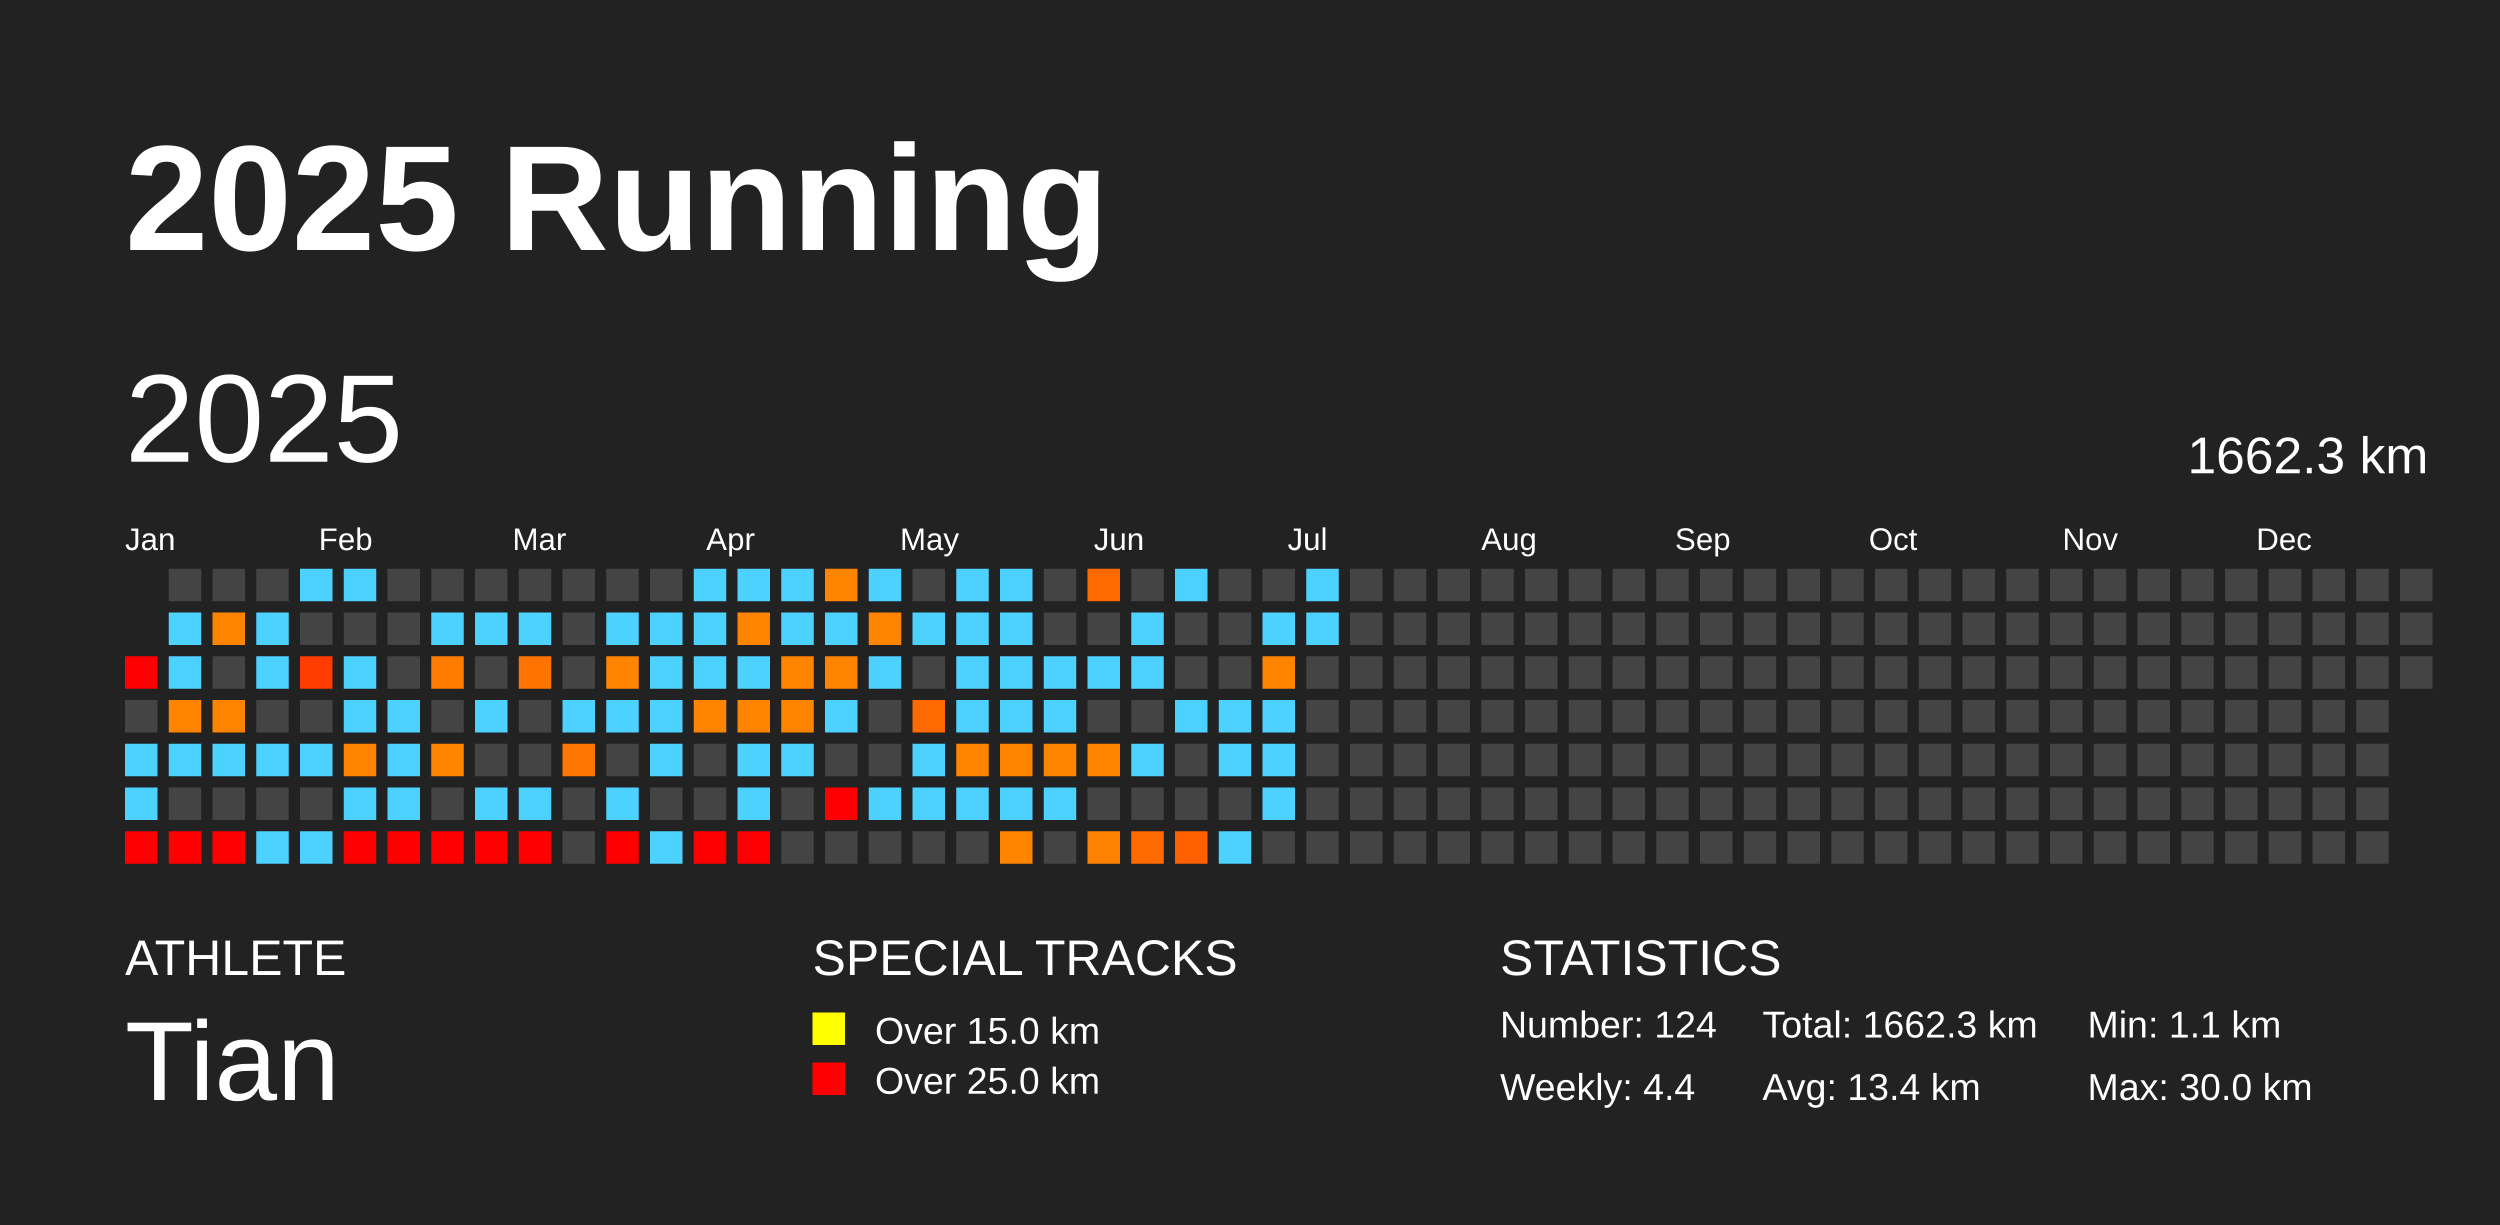
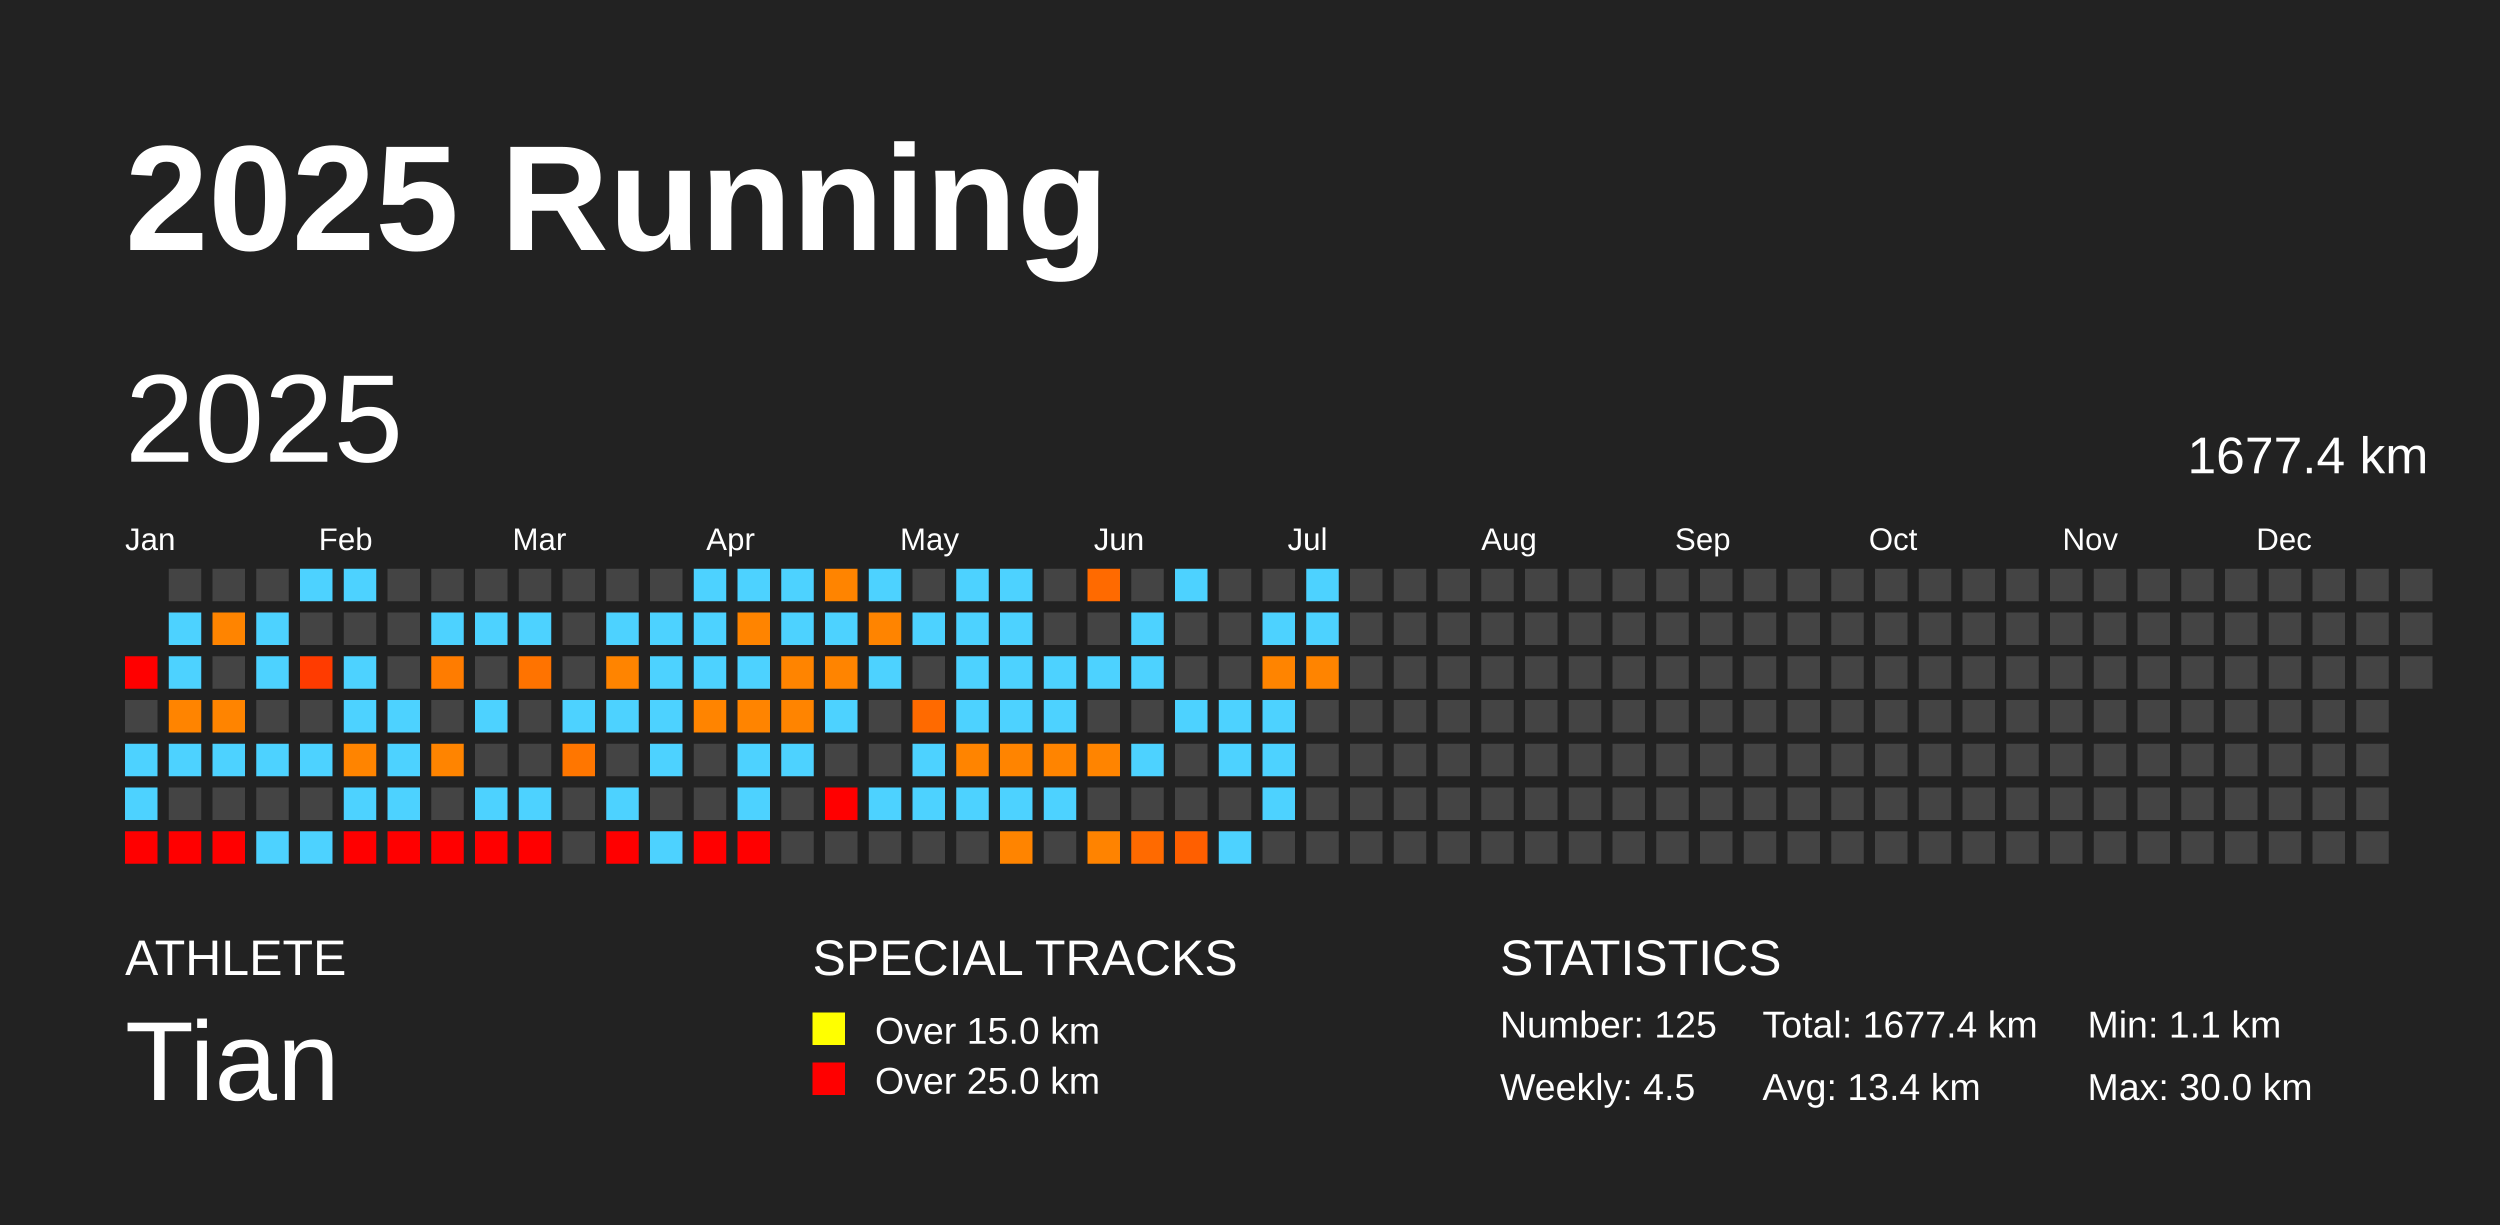
<svg xmlns="http://www.w3.org/2000/svg" baseProfile="full" height="98mm" version="1.1" viewBox="0,0,200,98" width="200mm">
  <defs />
  <rect fill="#222222" height="98" width="200" x="0" y="0" />
  <text fill="#FFFFFF" style="font-size:12px; font-family:Arial; font-weight:bold;" x="10" y="20">2025 Running</text>
  <text fill="#FFFFFF" style="font-size:4px; font-family:Arial" x="10" y="78">ATHLETE</text>
  <text fill="#FFFFFF" style="font-size:9px; font-family:Arial" x="10" y="88">Tian</text>
  <text fill="#FFFFFF" style="font-size:4px; font-family:Arial" x="65" y="78">SPECIAL TRACKS</text>
  <rect fill="yellow" height="2.6" width="2.6" x="65" y="81" />
  <text fill="#FFFFFF" style="font-size:3px; font-family:Arial" x="70" y="83.5">Over 15.0 km</text>
  <rect fill="red" height="2.6" width="2.6" x="65" y="85" />
  <text fill="#FFFFFF" style="font-size:3px; font-family:Arial" x="70" y="87.5">Over 25.0 km</text>
  <text fill="#FFFFFF" style="font-size:4px; font-family:Arial" x="120" y="78">STATISTICS</text>
-   <text fill="#FFFFFF" style="font-size:3px; font-family:Arial" x="120" y="83">Number: 124</text>
-   <text fill="#FFFFFF" style="font-size:3px; font-family:Arial" x="120" y="88">Weekly: 4.4</text>
-   <text fill="#FFFFFF" style="font-size:3px; font-family:Arial" x="141" y="83">Total: 1662.3 km</text>
+   <text fill="#FFFFFF" style="font-size:3px; font-family:Arial" x="120" y="83">Number: 125</text>
+   <text fill="#FFFFFF" style="font-size:3px; font-family:Arial" x="120" y="88">Weekly: 4.5</text>
+   <text fill="#FFFFFF" style="font-size:3px; font-family:Arial" x="141" y="83">Total: 1677.4 km</text>
  <text fill="#FFFFFF" style="font-size:3px; font-family:Arial" x="141" y="88">Avg: 13.4 km</text>
  <text fill="#FFFFFF" style="font-size:3px; font-family:Arial" x="167" y="83">Min: 1.1 km</text>
  <text fill="#FFFFFF" style="font-size:3px; font-family:Arial" x="167" y="88">Max: 30.0 km</text>
  <text dominant-baseline="hanging" fill="#FFFFFF" style="font-size:10.0px; font-family:Arial;" x="10" y="30">2025</text>
-   <text dominant-baseline="hanging" fill="#FFFFFF" style="font-size:4.125px; font-family:Arial;" x="175" y="35">1662.3 km</text>
+   <text dominant-baseline="hanging" fill="#FFFFFF" style="font-size:4.125px; font-family:Arial;" x="175" y="35">1677.4 km</text>
  <text fill="#FFFFFF" style="font-size:2.5px; font-family:Arial" x="10.0" y="44">Jan</text>
  <text fill="#FFFFFF" style="font-size:2.5px; font-family:Arial" x="25.5" y="44">Feb</text>
  <text fill="#FFFFFF" style="font-size:2.5px; font-family:Arial" x="41.0" y="44">Mar</text>
  <text fill="#FFFFFF" style="font-size:2.5px; font-family:Arial" x="56.5" y="44">Apr</text>
  <text fill="#FFFFFF" style="font-size:2.5px; font-family:Arial" x="72.0" y="44">May</text>
  <text fill="#FFFFFF" style="font-size:2.5px; font-family:Arial" x="87.5" y="44">Jun</text>
  <text fill="#FFFFFF" style="font-size:2.5px; font-family:Arial" x="103.0" y="44">Jul</text>
  <text fill="#FFFFFF" style="font-size:2.5px; font-family:Arial" x="118.5" y="44">Aug</text>
  <text fill="#FFFFFF" style="font-size:2.5px; font-family:Arial" x="134.0" y="44">Sep</text>
  <text fill="#FFFFFF" style="font-size:2.5px; font-family:Arial" x="149.5" y="44">Oct</text>
  <text fill="#FFFFFF" style="font-size:2.5px; font-family:Arial" x="165.0" y="44">Nov</text>
  <text fill="#FFFFFF" style="font-size:2.5px; font-family:Arial" x="180.5" y="44">Dec</text>
  <rect fill="red" height="2.6" width="2.6" x="10.0" y="52.5" />
  <rect fill="#444444" height="2.6" width="2.6" x="10.0" y="56.0" />
  <rect fill="#4dd2ff" height="2.6" width="2.6" x="10.0" y="59.5" />
  <rect fill="#4dd2ff" height="2.6" width="2.6" x="10.0" y="63.0" />
  <rect fill="red" height="2.6" width="2.6" x="10.0" y="66.5" />
  <rect fill="#444444" height="2.6" width="2.6" x="13.5" y="45.5" />
  <rect fill="#4dd2ff" height="2.6" width="2.6" x="13.5" y="49.0" />
  <rect fill="#4dd2ff" height="2.6" width="2.6" x="13.5" y="52.5" />
  <rect fill="#ff8400" height="2.6" width="2.6" x="13.5" y="56.0" />
  <rect fill="#4dd2ff" height="2.6" width="2.6" x="13.5" y="59.5" />
  <rect fill="#444444" height="2.6" width="2.6" x="13.5" y="63.0" />
  <rect fill="red" height="2.6" width="2.6" x="13.5" y="66.5" />
  <rect fill="#444444" height="2.6" width="2.6" x="17.0" y="45.5" />
  <rect fill="#ff8400" height="2.6" width="2.6" x="17.0" y="49.0" />
  <rect fill="#444444" height="2.6" width="2.6" x="17.0" y="52.5" />
  <rect fill="#ff8400" height="2.6" width="2.6" x="17.0" y="56.0" />
  <rect fill="#4dd2ff" height="2.6" width="2.6" x="17.0" y="59.5" />
  <rect fill="#444444" height="2.6" width="2.6" x="17.0" y="63.0" />
  <rect fill="red" height="2.6" width="2.6" x="17.0" y="66.5" />
  <rect fill="#444444" height="2.6" width="2.6" x="20.5" y="45.5" />
  <rect fill="#4dd2ff" height="2.6" width="2.6" x="20.5" y="49.0" />
  <rect fill="#4dd2ff" height="2.6" width="2.6" x="20.5" y="52.5" />
  <rect fill="#444444" height="2.6" width="2.6" x="20.5" y="56.0" />
  <rect fill="#4dd2ff" height="2.6" width="2.6" x="20.5" y="59.5" />
  <rect fill="#444444" height="2.6" width="2.6" x="20.5" y="63.0" />
  <rect fill="#4dd2ff" height="2.6" width="2.6" x="20.5" y="66.5" />
  <rect fill="#4dd2ff" height="2.6" width="2.6" x="24.0" y="45.5" />
  <rect fill="#444444" height="2.6" width="2.6" x="24.0" y="49.0" />
  <rect fill="#ff3b00" height="2.6" width="2.6" x="24.0" y="52.5" />
  <rect fill="#444444" height="2.6" width="2.6" x="24.0" y="56.0" />
  <rect fill="#4dd2ff" height="2.6" width="2.6" x="24.0" y="59.5" />
  <rect fill="#444444" height="2.6" width="2.6" x="24.0" y="63.0" />
  <rect fill="#4dd2ff" height="2.6" width="2.6" x="24.0" y="66.5" />
  <rect fill="#4dd2ff" height="2.6" width="2.6" x="27.5" y="45.5" />
  <rect fill="#444444" height="2.6" width="2.6" x="27.5" y="49.0" />
  <rect fill="#4dd2ff" height="2.6" width="2.6" x="27.5" y="52.5" />
  <rect fill="#4dd2ff" height="2.6" width="2.6" x="27.5" y="56.0" />
  <rect fill="#ff8400" height="2.6" width="2.6" x="27.5" y="59.5" />
  <rect fill="#4dd2ff" height="2.6" width="2.6" x="27.5" y="63.0" />
  <rect fill="red" height="2.6" width="2.6" x="27.5" y="66.5" />
  <rect fill="#444444" height="2.6" width="2.6" x="31.0" y="45.5" />
  <rect fill="#444444" height="2.6" width="2.6" x="31.0" y="49.0" />
  <rect fill="#444444" height="2.6" width="2.6" x="31.0" y="52.5" />
  <rect fill="#4dd2ff" height="2.6" width="2.6" x="31.0" y="56.0" />
  <rect fill="#4dd2ff" height="2.6" width="2.6" x="31.0" y="59.5" />
  <rect fill="#4dd2ff" height="2.6" width="2.6" x="31.0" y="63.0" />
  <rect fill="red" height="2.6" width="2.6" x="31.0" y="66.5" />
  <rect fill="#444444" height="2.6" width="2.6" x="34.5" y="45.5" />
  <rect fill="#4dd2ff" height="2.6" width="2.6" x="34.5" y="49.0" />
  <rect fill="#ff7c00" height="2.6" width="2.6" x="34.5" y="52.5" />
  <rect fill="#444444" height="2.6" width="2.6" x="34.5" y="56.0" />
  <rect fill="#ff8400" height="2.6" width="2.6" x="34.5" y="59.5" />
  <rect fill="#444444" height="2.6" width="2.6" x="34.5" y="63.0" />
  <rect fill="red" height="2.6" width="2.6" x="34.5" y="66.5" />
  <rect fill="#444444" height="2.6" width="2.6" x="38.0" y="45.5" />
  <rect fill="#4dd2ff" height="2.6" width="2.6" x="38.0" y="49.0" />
  <rect fill="#444444" height="2.6" width="2.6" x="38.0" y="52.5" />
  <rect fill="#4dd2ff" height="2.6" width="2.6" x="38.0" y="56.0" />
  <rect fill="#444444" height="2.6" width="2.6" x="38.0" y="59.5" />
  <rect fill="#4dd2ff" height="2.6" width="2.6" x="38.0" y="63.0" />
  <rect fill="red" height="2.6" width="2.6" x="38.0" y="66.5" />
  <rect fill="#444444" height="2.6" width="2.6" x="41.5" y="45.5" />
  <rect fill="#4dd2ff" height="2.6" width="2.6" x="41.5" y="49.0" />
  <rect fill="#ff7300" height="2.6" width="2.6" x="41.5" y="52.5" />
  <rect fill="#444444" height="2.6" width="2.6" x="41.5" y="56.0" />
  <rect fill="#444444" height="2.6" width="2.6" x="41.5" y="59.5" />
  <rect fill="#4dd2ff" height="2.6" width="2.6" x="41.5" y="63.0" />
  <rect fill="red" height="2.6" width="2.6" x="41.5" y="66.5" />
  <rect fill="#444444" height="2.6" width="2.6" x="45.0" y="45.5" />
  <rect fill="#444444" height="2.6" width="2.6" x="45.0" y="49.0" />
  <rect fill="#444444" height="2.6" width="2.6" x="45.0" y="52.5" />
  <rect fill="#4dd2ff" height="2.6" width="2.6" x="45.0" y="56.0" />
  <rect fill="#ff7600" height="2.6" width="2.6" x="45.0" y="59.5" />
  <rect fill="#444444" height="2.6" width="2.6" x="45.0" y="63.0" />
  <rect fill="#444444" height="2.6" width="2.6" x="45.0" y="66.5" />
  <rect fill="#444444" height="2.6" width="2.6" x="48.5" y="45.5" />
  <rect fill="#4dd2ff" height="2.6" width="2.6" x="48.5" y="49.0" />
  <rect fill="#ff8400" height="2.6" width="2.6" x="48.5" y="52.5" />
  <rect fill="#4dd2ff" height="2.6" width="2.6" x="48.5" y="56.0" />
  <rect fill="#444444" height="2.6" width="2.6" x="48.5" y="59.5" />
  <rect fill="#4dd2ff" height="2.6" width="2.6" x="48.5" y="63.0" />
  <rect fill="red" height="2.6" width="2.6" x="48.5" y="66.5" />
  <rect fill="#444444" height="2.6" width="2.6" x="52.0" y="45.5" />
  <rect fill="#4dd2ff" height="2.6" width="2.6" x="52.0" y="49.0" />
  <rect fill="#4dd2ff" height="2.6" width="2.6" x="52.0" y="52.5" />
  <rect fill="#4dd2ff" height="2.6" width="2.6" x="52.0" y="56.0" />
  <rect fill="#4dd2ff" height="2.6" width="2.6" x="52.0" y="59.5" />
  <rect fill="#444444" height="2.6" width="2.6" x="52.0" y="63.0" />
  <rect fill="#4dd2ff" height="2.6" width="2.6" x="52.0" y="66.5" />
  <rect fill="#4dd2ff" height="2.6" width="2.6" x="55.5" y="45.5" />
  <rect fill="#4dd2ff" height="2.6" width="2.6" x="55.5" y="49.0" />
  <rect fill="#4dd2ff" height="2.6" width="2.6" x="55.5" y="52.5" />
  <rect fill="#ff8400" height="2.6" width="2.6" x="55.5" y="56.0" />
  <rect fill="#444444" height="2.6" width="2.6" x="55.5" y="59.5" />
  <rect fill="#444444" height="2.6" width="2.6" x="55.5" y="63.0" />
  <rect fill="red" height="2.6" width="2.6" x="55.5" y="66.5" />
  <rect fill="#4dd2ff" height="2.6" width="2.6" x="59.0" y="45.5" />
  <rect fill="#ff8400" height="2.6" width="2.6" x="59.0" y="49.0" />
  <rect fill="#4dd2ff" height="2.6" width="2.6" x="59.0" y="52.5" />
  <rect fill="#ff8400" height="2.6" width="2.6" x="59.0" y="56.0" />
  <rect fill="#4dd2ff" height="2.6" width="2.6" x="59.0" y="59.5" />
  <rect fill="#4dd2ff" height="2.6" width="2.6" x="59.0" y="63.0" />
  <rect fill="red" height="2.6" width="2.6" x="59.0" y="66.5" />
  <rect fill="#4dd2ff" height="2.6" width="2.6" x="62.5" y="45.5" />
  <rect fill="#4dd2ff" height="2.6" width="2.6" x="62.5" y="49.0" />
  <rect fill="#ff8400" height="2.6" width="2.6" x="62.5" y="52.5" />
  <rect fill="#ff8400" height="2.6" width="2.6" x="62.5" y="56.0" />
  <rect fill="#4dd2ff" height="2.6" width="2.6" x="62.5" y="59.5" />
  <rect fill="#444444" height="2.6" width="2.6" x="62.5" y="63.0" />
  <rect fill="#444444" height="2.6" width="2.6" x="62.5" y="66.5" />
  <rect fill="#ff8400" height="2.6" width="2.6" x="66.0" y="45.5" />
  <rect fill="#4dd2ff" height="2.6" width="2.6" x="66.0" y="49.0" />
  <rect fill="#ff8400" height="2.6" width="2.6" x="66.0" y="52.5" />
  <rect fill="#4dd2ff" height="2.6" width="2.6" x="66.0" y="56.0" />
  <rect fill="#444444" height="2.6" width="2.6" x="66.0" y="59.5" />
  <rect fill="red" height="2.6" width="2.6" x="66.0" y="63.0" />
  <rect fill="#444444" height="2.6" width="2.6" x="66.0" y="66.5" />
  <rect fill="#4dd2ff" height="2.6" width="2.6" x="69.5" y="45.5" />
  <rect fill="#ff8400" height="2.6" width="2.6" x="69.5" y="49.0" />
  <rect fill="#4dd2ff" height="2.6" width="2.6" x="69.5" y="52.5" />
  <rect fill="#444444" height="2.6" width="2.6" x="69.5" y="56.0" />
  <rect fill="#444444" height="2.6" width="2.6" x="69.5" y="59.5" />
  <rect fill="#4dd2ff" height="2.6" width="2.6" x="69.5" y="63.0" />
  <rect fill="#444444" height="2.6" width="2.6" x="69.5" y="66.5" />
  <rect fill="#444444" height="2.6" width="2.6" x="73.0" y="45.5" />
  <rect fill="#4dd2ff" height="2.6" width="2.6" x="73.0" y="49.0" />
  <rect fill="#444444" height="2.6" width="2.6" x="73.0" y="52.5" />
  <rect fill="#ff6a00" height="2.6" width="2.6" x="73.0" y="56.0" />
  <rect fill="#4dd2ff" height="2.6" width="2.6" x="73.0" y="59.5" />
  <rect fill="#4dd2ff" height="2.6" width="2.6" x="73.0" y="63.0" />
  <rect fill="#444444" height="2.6" width="2.6" x="73.0" y="66.5" />
  <rect fill="#4dd2ff" height="2.6" width="2.6" x="76.5" y="45.5" />
  <rect fill="#4dd2ff" height="2.6" width="2.6" x="76.5" y="49.0" />
  <rect fill="#4dd2ff" height="2.6" width="2.6" x="76.5" y="52.5" />
  <rect fill="#4dd2ff" height="2.6" width="2.6" x="76.5" y="56.0" />
  <rect fill="#ff8400" height="2.6" width="2.6" x="76.5" y="59.5" />
  <rect fill="#4dd2ff" height="2.6" width="2.6" x="76.5" y="63.0" />
  <rect fill="#444444" height="2.6" width="2.6" x="76.5" y="66.5" />
  <rect fill="#4dd2ff" height="2.6" width="2.6" x="80.0" y="45.5" />
  <rect fill="#4dd2ff" height="2.6" width="2.6" x="80.0" y="49.0" />
  <rect fill="#4dd2ff" height="2.6" width="2.6" x="80.0" y="52.5" />
  <rect fill="#4dd2ff" height="2.6" width="2.6" x="80.0" y="56.0" />
  <rect fill="#ff8400" height="2.6" width="2.6" x="80.0" y="59.5" />
  <rect fill="#4dd2ff" height="2.6" width="2.6" x="80.0" y="63.0" />
  <rect fill="#ff8400" height="2.6" width="2.6" x="80.0" y="66.5" />
  <rect fill="#444444" height="2.6" width="2.6" x="83.5" y="45.5" />
  <rect fill="#444444" height="2.6" width="2.6" x="83.5" y="49.0" />
  <rect fill="#4dd2ff" height="2.6" width="2.6" x="83.5" y="52.5" />
  <rect fill="#4dd2ff" height="2.6" width="2.6" x="83.5" y="56.0" />
  <rect fill="#ff8400" height="2.6" width="2.6" x="83.5" y="59.5" />
  <rect fill="#4dd2ff" height="2.6" width="2.6" x="83.5" y="63.0" />
  <rect fill="#444444" height="2.6" width="2.6" x="83.5" y="66.5" />
  <rect fill="#ff6a00" height="2.6" width="2.6" x="87.0" y="45.5" />
  <rect fill="#444444" height="2.6" width="2.6" x="87.0" y="49.0" />
  <rect fill="#4dd2ff" height="2.6" width="2.6" x="87.0" y="52.5" />
  <rect fill="#444444" height="2.6" width="2.6" x="87.0" y="56.0" />
  <rect fill="#ff8400" height="2.6" width="2.6" x="87.0" y="59.5" />
  <rect fill="#444444" height="2.6" width="2.6" x="87.0" y="63.0" />
  <rect fill="#ff8300" height="2.6" width="2.6" x="87.0" y="66.5" />
  <rect fill="#444444" height="2.6" width="2.6" x="90.5" y="45.5" />
  <rect fill="#4dd2ff" height="2.6" width="2.6" x="90.5" y="49.0" />
  <rect fill="#4dd2ff" height="2.6" width="2.6" x="90.5" y="52.5" />
  <rect fill="#444444" height="2.6" width="2.6" x="90.5" y="56.0" />
  <rect fill="#4dd2ff" height="2.6" width="2.6" x="90.5" y="59.5" />
  <rect fill="#444444" height="2.6" width="2.6" x="90.5" y="63.0" />
  <rect fill="#ff6a00" height="2.6" width="2.6" x="90.5" y="66.5" />
  <rect fill="#4dd2ff" height="2.6" width="2.6" x="94.0" y="45.5" />
  <rect fill="#444444" height="2.6" width="2.6" x="94.0" y="49.0" />
  <rect fill="#444444" height="2.6" width="2.6" x="94.0" y="52.5" />
  <rect fill="#4dd2ff" height="2.6" width="2.6" x="94.0" y="56.0" />
  <rect fill="#444444" height="2.6" width="2.6" x="94.0" y="59.5" />
  <rect fill="#444444" height="2.6" width="2.6" x="94.0" y="63.0" />
  <rect fill="#ff5f00" height="2.6" width="2.6" x="94.0" y="66.5" />
  <rect fill="#444444" height="2.6" width="2.6" x="97.5" y="45.5" />
  <rect fill="#444444" height="2.6" width="2.6" x="97.5" y="49.0" />
  <rect fill="#444444" height="2.6" width="2.6" x="97.5" y="52.5" />
  <rect fill="#4dd2ff" height="2.6" width="2.6" x="97.5" y="56.0" />
  <rect fill="#4dd2ff" height="2.6" width="2.6" x="97.5" y="59.5" />
  <rect fill="#444444" height="2.6" width="2.6" x="97.5" y="63.0" />
  <rect fill="#4dd2ff" height="2.6" width="2.6" x="97.5" y="66.5" />
  <rect fill="#444444" height="2.6" width="2.6" x="101.0" y="45.5" />
  <rect fill="#4dd2ff" height="2.6" width="2.6" x="101.0" y="49.0" />
  <rect fill="#ff8400" height="2.6" width="2.6" x="101.0" y="52.5" />
  <rect fill="#4dd2ff" height="2.6" width="2.6" x="101.0" y="56.0" />
  <rect fill="#4dd2ff" height="2.6" width="2.6" x="101.0" y="59.5" />
  <rect fill="#4dd2ff" height="2.6" width="2.6" x="101.0" y="63.0" />
  <rect fill="#444444" height="2.6" width="2.6" x="101.0" y="66.5" />
  <rect fill="#4dd2ff" height="2.6" width="2.6" x="104.5" y="45.5" />
  <rect fill="#4dd2ff" height="2.6" width="2.6" x="104.5" y="49.0" />
-   <rect fill="#444444" height="2.6" width="2.6" x="104.5" y="52.5" />
+   <rect fill="#ff8400" height="2.6" width="2.6" x="104.5" y="52.5" />
  <rect fill="#444444" height="2.6" width="2.6" x="104.5" y="56.0" />
  <rect fill="#444444" height="2.6" width="2.6" x="104.5" y="59.5" />
  <rect fill="#444444" height="2.6" width="2.6" x="104.5" y="63.0" />
  <rect fill="#444444" height="2.6" width="2.6" x="104.5" y="66.5" />
  <rect fill="#444444" height="2.6" width="2.6" x="108.0" y="45.5" />
  <rect fill="#444444" height="2.6" width="2.6" x="108.0" y="49.0" />
  <rect fill="#444444" height="2.6" width="2.6" x="108.0" y="52.5" />
  <rect fill="#444444" height="2.6" width="2.6" x="108.0" y="56.0" />
  <rect fill="#444444" height="2.6" width="2.6" x="108.0" y="59.5" />
  <rect fill="#444444" height="2.6" width="2.6" x="108.0" y="63.0" />
  <rect fill="#444444" height="2.6" width="2.6" x="108.0" y="66.5" />
  <rect fill="#444444" height="2.6" width="2.6" x="111.5" y="45.5" />
  <rect fill="#444444" height="2.6" width="2.6" x="111.5" y="49.0" />
  <rect fill="#444444" height="2.6" width="2.6" x="111.5" y="52.5" />
  <rect fill="#444444" height="2.6" width="2.6" x="111.5" y="56.0" />
  <rect fill="#444444" height="2.6" width="2.6" x="111.5" y="59.5" />
  <rect fill="#444444" height="2.6" width="2.6" x="111.5" y="63.0" />
  <rect fill="#444444" height="2.6" width="2.6" x="111.5" y="66.5" />
  <rect fill="#444444" height="2.6" width="2.6" x="115.0" y="45.5" />
  <rect fill="#444444" height="2.6" width="2.6" x="115.0" y="49.0" />
  <rect fill="#444444" height="2.6" width="2.6" x="115.0" y="52.5" />
  <rect fill="#444444" height="2.6" width="2.6" x="115.0" y="56.0" />
  <rect fill="#444444" height="2.6" width="2.6" x="115.0" y="59.5" />
  <rect fill="#444444" height="2.6" width="2.6" x="115.0" y="63.0" />
  <rect fill="#444444" height="2.6" width="2.6" x="115.0" y="66.5" />
  <rect fill="#444444" height="2.6" width="2.6" x="118.5" y="45.5" />
  <rect fill="#444444" height="2.6" width="2.6" x="118.5" y="49.0" />
  <rect fill="#444444" height="2.6" width="2.6" x="118.5" y="52.5" />
  <rect fill="#444444" height="2.6" width="2.6" x="118.5" y="56.0" />
  <rect fill="#444444" height="2.6" width="2.6" x="118.5" y="59.5" />
  <rect fill="#444444" height="2.6" width="2.6" x="118.5" y="63.0" />
  <rect fill="#444444" height="2.6" width="2.6" x="118.5" y="66.5" />
  <rect fill="#444444" height="2.6" width="2.6" x="122.0" y="45.5" />
  <rect fill="#444444" height="2.6" width="2.6" x="122.0" y="49.0" />
  <rect fill="#444444" height="2.6" width="2.6" x="122.0" y="52.5" />
  <rect fill="#444444" height="2.6" width="2.6" x="122.0" y="56.0" />
  <rect fill="#444444" height="2.6" width="2.6" x="122.0" y="59.5" />
  <rect fill="#444444" height="2.6" width="2.6" x="122.0" y="63.0" />
  <rect fill="#444444" height="2.6" width="2.6" x="122.0" y="66.5" />
  <rect fill="#444444" height="2.6" width="2.6" x="125.5" y="45.5" />
  <rect fill="#444444" height="2.6" width="2.6" x="125.5" y="49.0" />
  <rect fill="#444444" height="2.6" width="2.6" x="125.5" y="52.5" />
  <rect fill="#444444" height="2.6" width="2.6" x="125.5" y="56.0" />
  <rect fill="#444444" height="2.6" width="2.6" x="125.5" y="59.5" />
  <rect fill="#444444" height="2.6" width="2.6" x="125.5" y="63.0" />
  <rect fill="#444444" height="2.6" width="2.6" x="125.5" y="66.5" />
  <rect fill="#444444" height="2.6" width="2.6" x="129.0" y="45.5" />
  <rect fill="#444444" height="2.6" width="2.6" x="129.0" y="49.0" />
  <rect fill="#444444" height="2.6" width="2.6" x="129.0" y="52.5" />
  <rect fill="#444444" height="2.6" width="2.6" x="129.0" y="56.0" />
  <rect fill="#444444" height="2.6" width="2.6" x="129.0" y="59.5" />
  <rect fill="#444444" height="2.6" width="2.6" x="129.0" y="63.0" />
  <rect fill="#444444" height="2.6" width="2.6" x="129.0" y="66.5" />
  <rect fill="#444444" height="2.6" width="2.6" x="132.5" y="45.5" />
  <rect fill="#444444" height="2.6" width="2.6" x="132.5" y="49.0" />
  <rect fill="#444444" height="2.6" width="2.6" x="132.5" y="52.5" />
  <rect fill="#444444" height="2.6" width="2.6" x="132.5" y="56.0" />
  <rect fill="#444444" height="2.6" width="2.6" x="132.5" y="59.5" />
  <rect fill="#444444" height="2.6" width="2.6" x="132.5" y="63.0" />
  <rect fill="#444444" height="2.6" width="2.6" x="132.5" y="66.5" />
  <rect fill="#444444" height="2.6" width="2.6" x="136.0" y="45.5" />
  <rect fill="#444444" height="2.6" width="2.6" x="136.0" y="49.0" />
  <rect fill="#444444" height="2.6" width="2.6" x="136.0" y="52.5" />
  <rect fill="#444444" height="2.6" width="2.6" x="136.0" y="56.0" />
  <rect fill="#444444" height="2.6" width="2.6" x="136.0" y="59.5" />
  <rect fill="#444444" height="2.6" width="2.6" x="136.0" y="63.0" />
  <rect fill="#444444" height="2.6" width="2.6" x="136.0" y="66.5" />
  <rect fill="#444444" height="2.6" width="2.6" x="139.5" y="45.5" />
  <rect fill="#444444" height="2.6" width="2.6" x="139.5" y="49.0" />
  <rect fill="#444444" height="2.6" width="2.6" x="139.5" y="52.5" />
  <rect fill="#444444" height="2.6" width="2.6" x="139.5" y="56.0" />
  <rect fill="#444444" height="2.6" width="2.6" x="139.5" y="59.5" />
  <rect fill="#444444" height="2.6" width="2.6" x="139.5" y="63.0" />
  <rect fill="#444444" height="2.6" width="2.6" x="139.5" y="66.5" />
  <rect fill="#444444" height="2.6" width="2.6" x="143.0" y="45.5" />
  <rect fill="#444444" height="2.6" width="2.6" x="143.0" y="49.0" />
  <rect fill="#444444" height="2.6" width="2.6" x="143.0" y="52.5" />
  <rect fill="#444444" height="2.6" width="2.6" x="143.0" y="56.0" />
  <rect fill="#444444" height="2.6" width="2.6" x="143.0" y="59.5" />
  <rect fill="#444444" height="2.6" width="2.6" x="143.0" y="63.0" />
  <rect fill="#444444" height="2.6" width="2.6" x="143.0" y="66.5" />
  <rect fill="#444444" height="2.6" width="2.6" x="146.5" y="45.5" />
  <rect fill="#444444" height="2.6" width="2.6" x="146.5" y="49.0" />
  <rect fill="#444444" height="2.6" width="2.6" x="146.5" y="52.5" />
  <rect fill="#444444" height="2.6" width="2.6" x="146.5" y="56.0" />
  <rect fill="#444444" height="2.6" width="2.6" x="146.5" y="59.5" />
  <rect fill="#444444" height="2.6" width="2.6" x="146.5" y="63.0" />
  <rect fill="#444444" height="2.6" width="2.6" x="146.5" y="66.5" />
  <rect fill="#444444" height="2.6" width="2.6" x="150.0" y="45.5" />
  <rect fill="#444444" height="2.6" width="2.6" x="150.0" y="49.0" />
  <rect fill="#444444" height="2.6" width="2.6" x="150.0" y="52.5" />
  <rect fill="#444444" height="2.6" width="2.6" x="150.0" y="56.0" />
  <rect fill="#444444" height="2.6" width="2.6" x="150.0" y="59.5" />
  <rect fill="#444444" height="2.6" width="2.6" x="150.0" y="63.0" />
  <rect fill="#444444" height="2.6" width="2.6" x="150.0" y="66.5" />
  <rect fill="#444444" height="2.6" width="2.6" x="153.5" y="45.5" />
  <rect fill="#444444" height="2.6" width="2.6" x="153.5" y="49.0" />
  <rect fill="#444444" height="2.6" width="2.6" x="153.5" y="52.5" />
  <rect fill="#444444" height="2.6" width="2.6" x="153.5" y="56.0" />
  <rect fill="#444444" height="2.6" width="2.6" x="153.5" y="59.5" />
  <rect fill="#444444" height="2.6" width="2.6" x="153.5" y="63.0" />
  <rect fill="#444444" height="2.6" width="2.6" x="153.5" y="66.5" />
  <rect fill="#444444" height="2.6" width="2.6" x="157.0" y="45.5" />
  <rect fill="#444444" height="2.6" width="2.6" x="157.0" y="49.0" />
  <rect fill="#444444" height="2.6" width="2.6" x="157.0" y="52.5" />
  <rect fill="#444444" height="2.6" width="2.6" x="157.0" y="56.0" />
  <rect fill="#444444" height="2.6" width="2.6" x="157.0" y="59.5" />
  <rect fill="#444444" height="2.6" width="2.6" x="157.0" y="63.0" />
  <rect fill="#444444" height="2.6" width="2.6" x="157.0" y="66.5" />
  <rect fill="#444444" height="2.6" width="2.6" x="160.5" y="45.5" />
  <rect fill="#444444" height="2.6" width="2.6" x="160.5" y="49.0" />
  <rect fill="#444444" height="2.6" width="2.6" x="160.5" y="52.5" />
  <rect fill="#444444" height="2.6" width="2.6" x="160.5" y="56.0" />
  <rect fill="#444444" height="2.6" width="2.6" x="160.5" y="59.5" />
  <rect fill="#444444" height="2.6" width="2.6" x="160.5" y="63.0" />
  <rect fill="#444444" height="2.6" width="2.6" x="160.5" y="66.5" />
  <rect fill="#444444" height="2.6" width="2.6" x="164.0" y="45.5" />
  <rect fill="#444444" height="2.6" width="2.6" x="164.0" y="49.0" />
  <rect fill="#444444" height="2.6" width="2.6" x="164.0" y="52.5" />
  <rect fill="#444444" height="2.6" width="2.6" x="164.0" y="56.0" />
  <rect fill="#444444" height="2.6" width="2.6" x="164.0" y="59.5" />
  <rect fill="#444444" height="2.6" width="2.6" x="164.0" y="63.0" />
  <rect fill="#444444" height="2.6" width="2.6" x="164.0" y="66.5" />
  <rect fill="#444444" height="2.6" width="2.6" x="167.5" y="45.5" />
  <rect fill="#444444" height="2.6" width="2.6" x="167.5" y="49.0" />
  <rect fill="#444444" height="2.6" width="2.6" x="167.5" y="52.5" />
  <rect fill="#444444" height="2.6" width="2.6" x="167.5" y="56.0" />
  <rect fill="#444444" height="2.6" width="2.6" x="167.5" y="59.5" />
  <rect fill="#444444" height="2.6" width="2.6" x="167.5" y="63.0" />
  <rect fill="#444444" height="2.6" width="2.6" x="167.5" y="66.5" />
  <rect fill="#444444" height="2.6" width="2.6" x="171.0" y="45.5" />
  <rect fill="#444444" height="2.6" width="2.6" x="171.0" y="49.0" />
  <rect fill="#444444" height="2.6" width="2.6" x="171.0" y="52.5" />
  <rect fill="#444444" height="2.6" width="2.6" x="171.0" y="56.0" />
  <rect fill="#444444" height="2.6" width="2.6" x="171.0" y="59.5" />
  <rect fill="#444444" height="2.6" width="2.6" x="171.0" y="63.0" />
  <rect fill="#444444" height="2.6" width="2.6" x="171.0" y="66.5" />
  <rect fill="#444444" height="2.6" width="2.6" x="174.5" y="45.5" />
  <rect fill="#444444" height="2.6" width="2.6" x="174.5" y="49.0" />
  <rect fill="#444444" height="2.6" width="2.6" x="174.5" y="52.5" />
  <rect fill="#444444" height="2.6" width="2.6" x="174.5" y="56.0" />
  <rect fill="#444444" height="2.6" width="2.6" x="174.5" y="59.5" />
  <rect fill="#444444" height="2.6" width="2.6" x="174.5" y="63.0" />
  <rect fill="#444444" height="2.6" width="2.6" x="174.5" y="66.5" />
  <rect fill="#444444" height="2.6" width="2.6" x="178.0" y="45.5" />
  <rect fill="#444444" height="2.6" width="2.6" x="178.0" y="49.0" />
  <rect fill="#444444" height="2.6" width="2.6" x="178.0" y="52.5" />
  <rect fill="#444444" height="2.6" width="2.6" x="178.0" y="56.0" />
  <rect fill="#444444" height="2.6" width="2.6" x="178.0" y="59.5" />
  <rect fill="#444444" height="2.6" width="2.6" x="178.0" y="63.0" />
  <rect fill="#444444" height="2.6" width="2.6" x="178.0" y="66.5" />
  <rect fill="#444444" height="2.6" width="2.6" x="181.5" y="45.5" />
  <rect fill="#444444" height="2.6" width="2.6" x="181.5" y="49.0" />
  <rect fill="#444444" height="2.6" width="2.6" x="181.5" y="52.5" />
  <rect fill="#444444" height="2.6" width="2.6" x="181.5" y="56.0" />
  <rect fill="#444444" height="2.6" width="2.6" x="181.5" y="59.5" />
  <rect fill="#444444" height="2.6" width="2.6" x="181.5" y="63.0" />
  <rect fill="#444444" height="2.6" width="2.6" x="181.5" y="66.5" />
  <rect fill="#444444" height="2.6" width="2.6" x="185.0" y="45.5" />
  <rect fill="#444444" height="2.6" width="2.6" x="185.0" y="49.0" />
  <rect fill="#444444" height="2.6" width="2.6" x="185.0" y="52.5" />
  <rect fill="#444444" height="2.6" width="2.6" x="185.0" y="56.0" />
  <rect fill="#444444" height="2.6" width="2.6" x="185.0" y="59.5" />
  <rect fill="#444444" height="2.6" width="2.6" x="185.0" y="63.0" />
  <rect fill="#444444" height="2.6" width="2.6" x="185.0" y="66.5" />
  <rect fill="#444444" height="2.6" width="2.6" x="188.5" y="45.5" />
  <rect fill="#444444" height="2.6" width="2.6" x="188.5" y="49.0" />
  <rect fill="#444444" height="2.6" width="2.6" x="188.5" y="52.5" />
  <rect fill="#444444" height="2.6" width="2.6" x="188.5" y="56.0" />
  <rect fill="#444444" height="2.6" width="2.6" x="188.5" y="59.5" />
  <rect fill="#444444" height="2.6" width="2.6" x="188.5" y="63.0" />
  <rect fill="#444444" height="2.6" width="2.6" x="188.5" y="66.5" />
  <rect fill="#444444" height="2.6" width="2.6" x="192.0" y="45.5" />
  <rect fill="#444444" height="2.6" width="2.6" x="192.0" y="49.0" />
  <rect fill="#444444" height="2.6" width="2.6" x="192.0" y="52.5" />
</svg>
